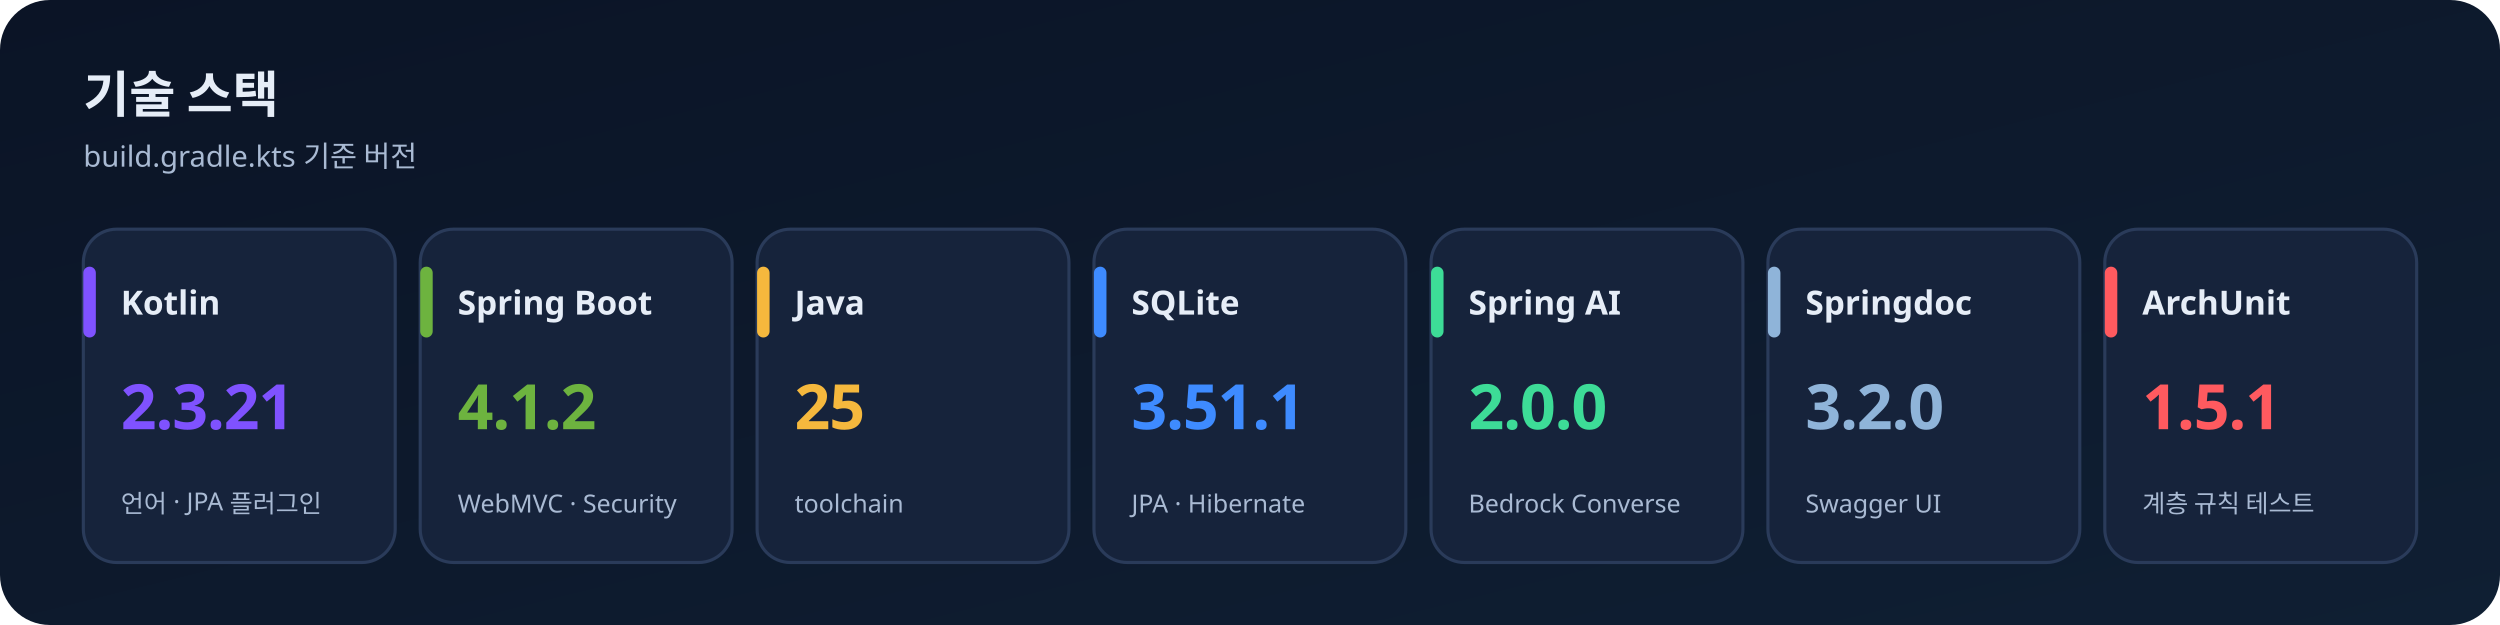
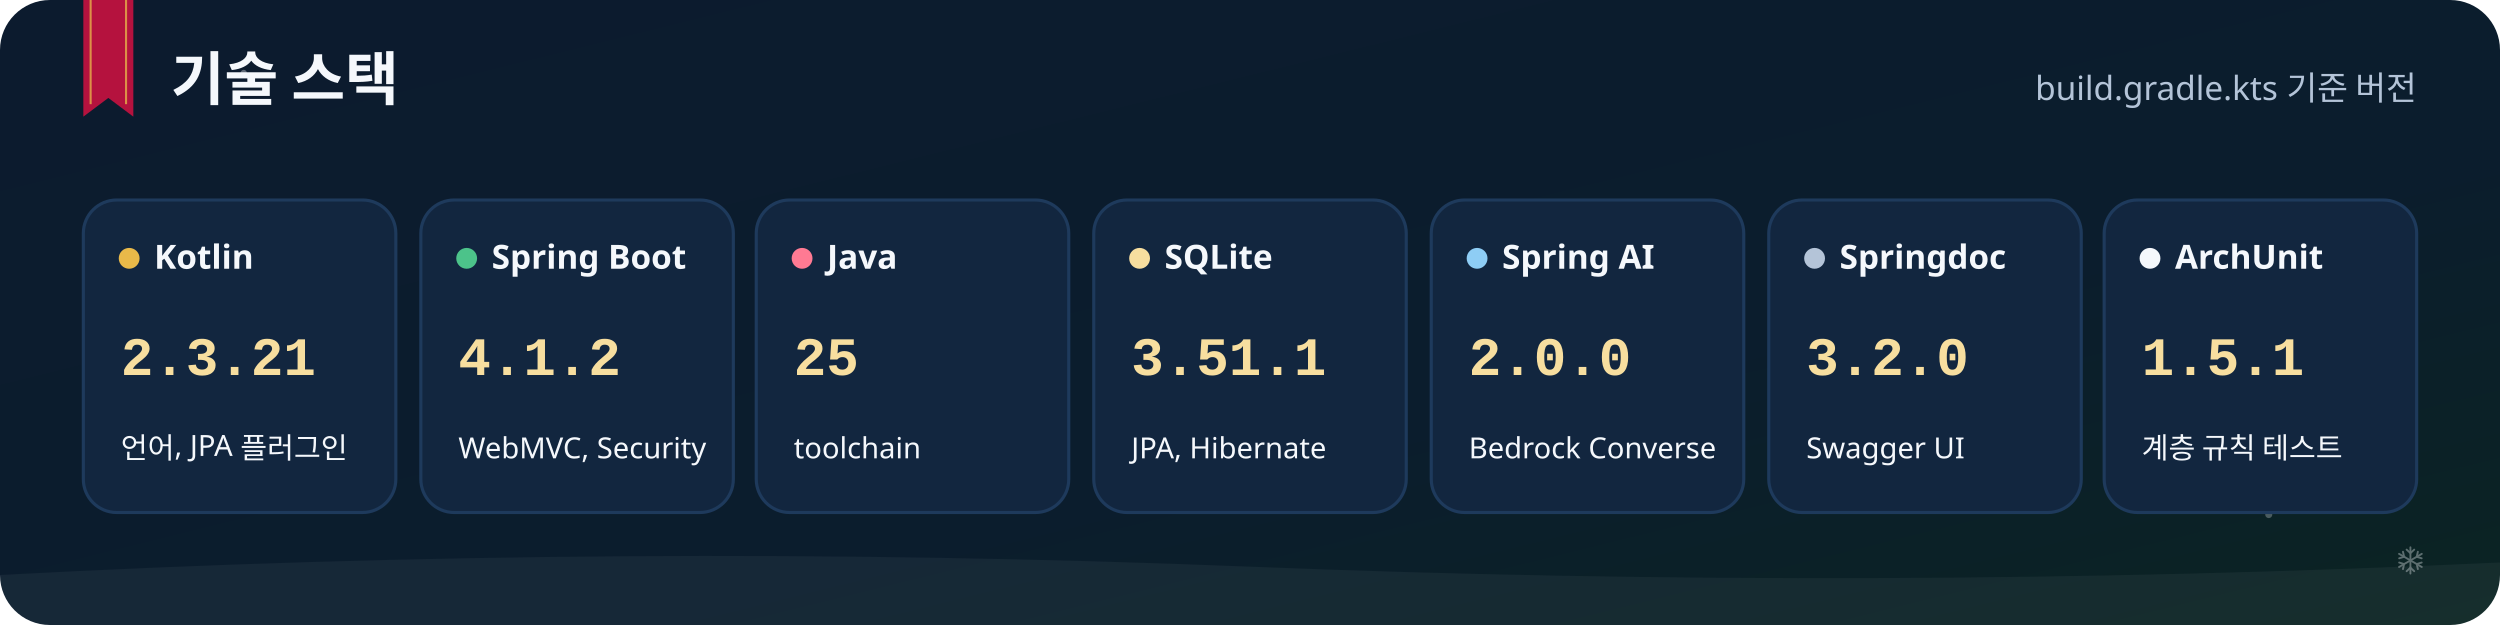
- <svg xmlns="http://www.w3.org/2000/svg" viewBox="0 0 1200 300" width="1200" height="300" role="img" aria-label="기술 스택과 버전">
+ <svg xmlns="http://www.w3.org/2000/svg" xmlns:xlink="http://www.w3.org/1999/xlink" viewBox="0 0 1200 300" width="1200" height="300" role="img" aria-label="기술 스택: Kotlin 2.3.21, Spring Boot 4.1.2, Java 25, SQLite 3.51.1, Spring AI 2.0.0, Springdoc 3.2.0, ArchUnit 1.5.1">
  <defs>
    <linearGradient id="bg" x1="0" y1="0" x2="1" y2="1">
-       <stop offset="0" stop-color="#0B1426" />
-       <stop offset="1" stop-color="#0F1F33" />
+       <stop offset="0" stop-color="#0C1B2E" />
+       <stop offset="0.62" stop-color="#0B1D2D" />
+       <stop offset="1" stop-color="#0B2422" />
    </linearGradient>
+     <marker id="arr" viewBox="0 0 10 10" refX="9" refY="5" markerWidth="7" markerHeight="7" orient="auto">
+       <path d="M0,0 L10,5 L0,10 z" fill="#B4C4D8" />
+     </marker>
+     <marker id="arrLater" viewBox="0 0 10 10" refX="9" refY="5" markerWidth="7" markerHeight="7" orient="auto">
+       <path d="M0,0 L10,5 L0,10 z" fill="#8DA3BE" />
+     </marker>
+     <symbol id="flake" viewBox="-10 -10 20 20" overflow="visible">
+       <g fill="none" stroke-width="1.3" stroke-linecap="round">
+         <g transform="rotate(0)">
+           <path d="M0,-9 V9" />
+           <path d="M-2.6,-7.4 L0,-5 L2.6,-7.4" />
+           <path d="M-2.6,7.4 L0,5 L2.6,7.4" />
+         </g>
+         <g transform="rotate(60)">
+           <path d="M0,-9 V9" />
+           <path d="M-2.6,-7.4 L0,-5 L2.6,-7.4" />
+           <path d="M-2.6,7.4 L0,5 L2.6,7.4" />
+         </g>
+         <g transform="rotate(120)">
+           <path d="M0,-9 V9" />
+           <path d="M-2.6,-7.4 L0,-5 L2.6,-7.4" />
+           <path d="M-2.6,7.4 L0,5 L2.6,7.4" />
+         </g>
+       </g>
+     </symbol>
    <style>
-       text { font-family: Pretendard, 'Apple SD Gothic Neo', 'Noto Sans KR', 'Segoe UI', sans-serif; fill: #E6EDF7; }
-       .t { font-size: 24px; font-weight: 800; }
+       text { font-family: 'Pretendard', 'Apple SD Gothic Neo', 'Malgun Gothic', 'Noto Sans KR', 'Segoe UI', system-ui, sans-serif; }
+       text:not([fill]) { fill: #F5F8FC; }
+       .card { fill: #12263F; stroke: #1E3A5C; stroke-width: 1.5; }
+       .inner { fill: #183152; stroke: #2B4A70; stroke-width: 1; }
+       .ghost { fill: #0C1B2E; stroke: #8DA3BE; stroke-width: 1.5; stroke-dasharray: 6 5; }
+       .dev { fill: #0E3328; stroke: #134236; stroke-width: 1.5; }
      .h { font-size: 17px; font-weight: 700; }
-       .s { font-size: 14px; fill: #A9BAD3; }
-       .xs { font-size: 12px; fill: #A9BAD3; }
-       .m { font-family: 'JetBrains Mono', 'D2Coding', Consolas, 'Courier New', monospace; }
-       .card { fill: #16233B; stroke: #2A3B5A; stroke-width: 1.5; }
-       .cell { fill: #1D2D49; stroke: #33476B; stroke-width: 1; }
-       .nm { font-size: 16px; font-weight: 800; }
-       .ver { font-size: 30px; font-weight: 800; letter-spacing: -0.5px; }
+       .s { font-size: 14px; fill: #B4C4D8; }
+       .code { font-family: ui-monospace, 'SF Mono', 'D2Coding', Consolas, 'Liberation Mono', monospace; font-size: 14px; fill: #8ECDF5; }
+       .line { stroke: #B4C4D8; stroke-width: 2; fill: none; }
+       .later { stroke: #8DA3BE; stroke-width: 2; fill: none; stroke-dasharray: 6 5; }
+       
    </style>
  </defs>
  <rect width="1200" height="300" rx="24" fill="url(#bg)" />
-   <text class="t" x="40" y="54">기술 스택</text>
-   <text class="s" x="40" y="80">build.gradle.kts 기준 버전</text>
-   <rect class="card" x="40.0" y="110" width="149.7" height="160" rx="16" />
-   <rect x="40.0" y="128" width="6" height="34" rx="3" fill="#7F52FF" />
-   <text class="nm" x="58.0" y="151">Kotlin</text>
-   <text class="ver" x="58.0" y="206" style="fill:#7F52FF">2.3.21</text>
-   <text class="xs" x="58.0" y="246">언어 · JPA 플러그인</text>
-   <rect class="card" x="201.7" y="110" width="149.7" height="160" rx="16" />
-   <rect x="201.7" y="128" width="6" height="34" rx="3" fill="#6DB33F" />
-   <text class="nm" x="219.7" y="151">Spring Boot</text>
-   <text class="ver" x="219.7" y="206" style="fill:#6DB33F">4.1.2</text>
-   <text class="xs" x="219.7" y="246">WebMVC · Security</text>
-   <rect class="card" x="363.4" y="110" width="149.7" height="160" rx="16" />
-   <rect x="363.4" y="128" width="6" height="34" rx="3" fill="#F5B83D" />
-   <text class="nm" x="381.4" y="151">Java</text>
-   <text class="ver" x="381.4" y="206" style="fill:#F5B83D">25</text>
-   <text class="xs" x="381.4" y="246">toolchain</text>
-   <rect class="card" x="525.1" y="110" width="149.7" height="160" rx="16" />
-   <rect x="525.1" y="128" width="6" height="34" rx="3" fill="#3E8BFF" />
-   <text class="nm" x="543.1" y="151">SQLite</text>
-   <text class="ver" x="543.1" y="206" style="fill:#3E8BFF">3.51.1</text>
-   <text class="xs" x="543.1" y="246">JPA · Hibernate</text>
-   <rect class="card" x="686.9" y="110" width="149.7" height="160" rx="16" />
-   <rect x="686.9" y="128" width="6" height="34" rx="3" fill="#3DDC97" />
-   <text class="nm" x="704.9" y="151">Spring AI</text>
-   <text class="ver" x="704.9" y="206" style="fill:#3DDC97">2.0.0</text>
-   <text class="xs" x="704.9" y="246">Bedrock Converse</text>
-   <rect class="card" x="848.6" y="110" width="149.7" height="160" rx="16" />
-   <rect x="848.6" y="128" width="6" height="34" rx="3" fill="#8FB4D9" />
-   <text class="nm" x="866.6" y="151">Springdoc</text>
-   <text class="ver" x="866.6" y="206" style="fill:#8FB4D9">3.2.0</text>
-   <text class="xs" x="866.6" y="246">Swagger UI</text>
-   <rect class="card" x="1010.3" y="110" width="149.7" height="160" rx="16" />
-   <rect x="1010.3" y="128" width="6" height="34" rx="3" fill="#FF5A5F" />
-   <text class="nm" x="1028.3" y="151">ArchUnit</text>
-   <text class="ver" x="1028.3" y="206" style="fill:#FF5A5F">1.5.1</text>
-   <text class="xs" x="1028.3" y="246">계층 규칙 테스트</text>
+   <path d="M0,276 Q300,260 600,272 T1200,270 V276 A24,24 0 0 1 1176,300 H24 A24,24 0 0 1 0,276 z" fill="#F5F8FC" opacity="0.05" />
+   <g fill="#F5F8FC">
+     <circle cx="1089" cy="247" r="1.7" opacity="0.27" />
+     <circle cx="729" cy="118" r="1.3" opacity="0.28" />
+     <circle cx="297" cy="123" r="1.0" opacity="0.36" />
+     <circle cx="117" cy="35" r="1.5" opacity="0.36" />
+     <circle cx="644" cy="195" r="1.2" opacity="0.26" />
+   </g>
+   <path d="M40,0 H64 V56 L52,47 L40,56 z" fill="#B5123E" />
+   <path d="M43.5,0 V50 M60.5,0 V50" stroke="#E9B949" stroke-width="1" opacity="0.75" />
+   <text x="82" y="48" font-size="28" font-weight="800">기술 스택</text>
+   <text x="1160" y="48" text-anchor="end" font-size="16" fill="#B4C4D8">build.gradle.kts 기준 버전</text>
+   <use href="#flake" xlink:href="#flake" x="1150" y="262" width="14" height="14" stroke="#F5F8FC" opacity="0.35" />
+   <rect class="card" x="40" y="96" width="150" height="150" rx="16" />
+   <circle cx="62" cy="124" r="5" fill="#E9B949" />
+   <text x="74" y="129" font-size="16" font-weight="700">Kotlin</text>
+   <text x="58" y="180" style="font-family: ui-monospace, 'SF Mono', 'D2Coding', Consolas, 'Liberation Mono', monospace;" font-size="26" font-weight="700" fill="#F7DE9F">2.3.21</text>
+   <text x="58" y="220" class="s">언어, JPA 플러그인</text>
+   <rect class="card" x="202" y="96" width="150" height="150" rx="16" />
+   <circle cx="224" cy="124" r="5" fill="#4CC38A" />
+   <text x="236" y="129" font-size="16" font-weight="700">Spring Boot</text>
+   <text x="220" y="180" style="font-family: ui-monospace, 'SF Mono', 'D2Coding', Consolas, 'Liberation Mono', monospace;" font-size="26" font-weight="700" fill="#F7DE9F">4.1.2</text>
+   <text x="220" y="220" class="s">WebMVC, Security</text>
+   <rect class="card" x="363" y="96" width="150" height="150" rx="16" />
+   <circle cx="385" cy="124" r="5" fill="#FF7A93" />
+   <text x="397" y="129" font-size="16" font-weight="700">Java</text>
+   <text x="381" y="180" style="font-family: ui-monospace, 'SF Mono', 'D2Coding', Consolas, 'Liberation Mono', monospace;" font-size="26" font-weight="700" fill="#F7DE9F">25</text>
+   <text x="381" y="220" class="s">toolchain</text>
+   <rect class="card" x="525" y="96" width="150" height="150" rx="16" />
+   <circle cx="547" cy="124" r="5" fill="#F7DE9F" />
+   <text x="559" y="129" font-size="16" font-weight="700">SQLite</text>
+   <text x="543" y="180" style="font-family: ui-monospace, 'SF Mono', 'D2Coding', Consolas, 'Liberation Mono', monospace;" font-size="26" font-weight="700" fill="#F7DE9F">3.51.1</text>
+   <text x="543" y="220" class="s">JPA, Hibernate</text>
+   <rect class="card" x="687" y="96" width="150" height="150" rx="16" />
+   <circle cx="709" cy="124" r="5" fill="#8ECDF5" />
+   <text x="721" y="129" font-size="16" font-weight="700">Spring AI</text>
+   <text x="705" y="180" style="font-family: ui-monospace, 'SF Mono', 'D2Coding', Consolas, 'Liberation Mono', monospace;" font-size="26" font-weight="700" fill="#F7DE9F">2.0.0</text>
+   <text x="705" y="220" class="s">Bedrock Converse</text>
+   <rect class="card" x="849" y="96" width="150" height="150" rx="16" />
+   <circle cx="871" cy="124" r="5" fill="#B4C4D8" />
+   <text x="883" y="129" font-size="16" font-weight="700">Springdoc</text>
+   <text x="867" y="180" style="font-family: ui-monospace, 'SF Mono', 'D2Coding', Consolas, 'Liberation Mono', monospace;" font-size="26" font-weight="700" fill="#F7DE9F">3.2.0</text>
+   <text x="867" y="220" class="s">Swagger UI</text>
+   <rect class="card" x="1010" y="96" width="150" height="150" rx="16" />
+   <circle cx="1032" cy="124" r="5" fill="#F5F8FC" />
+   <text x="1044" y="129" font-size="16" font-weight="700">ArchUnit</text>
+   <text x="1028" y="180" style="font-family: ui-monospace, 'SF Mono', 'D2Coding', Consolas, 'Liberation Mono', monospace;" font-size="26" font-weight="700" fill="#F7DE9F">1.5.1</text>
+   <text x="1028" y="220" class="s">계층 규칙 테스트</text>
</svg>
